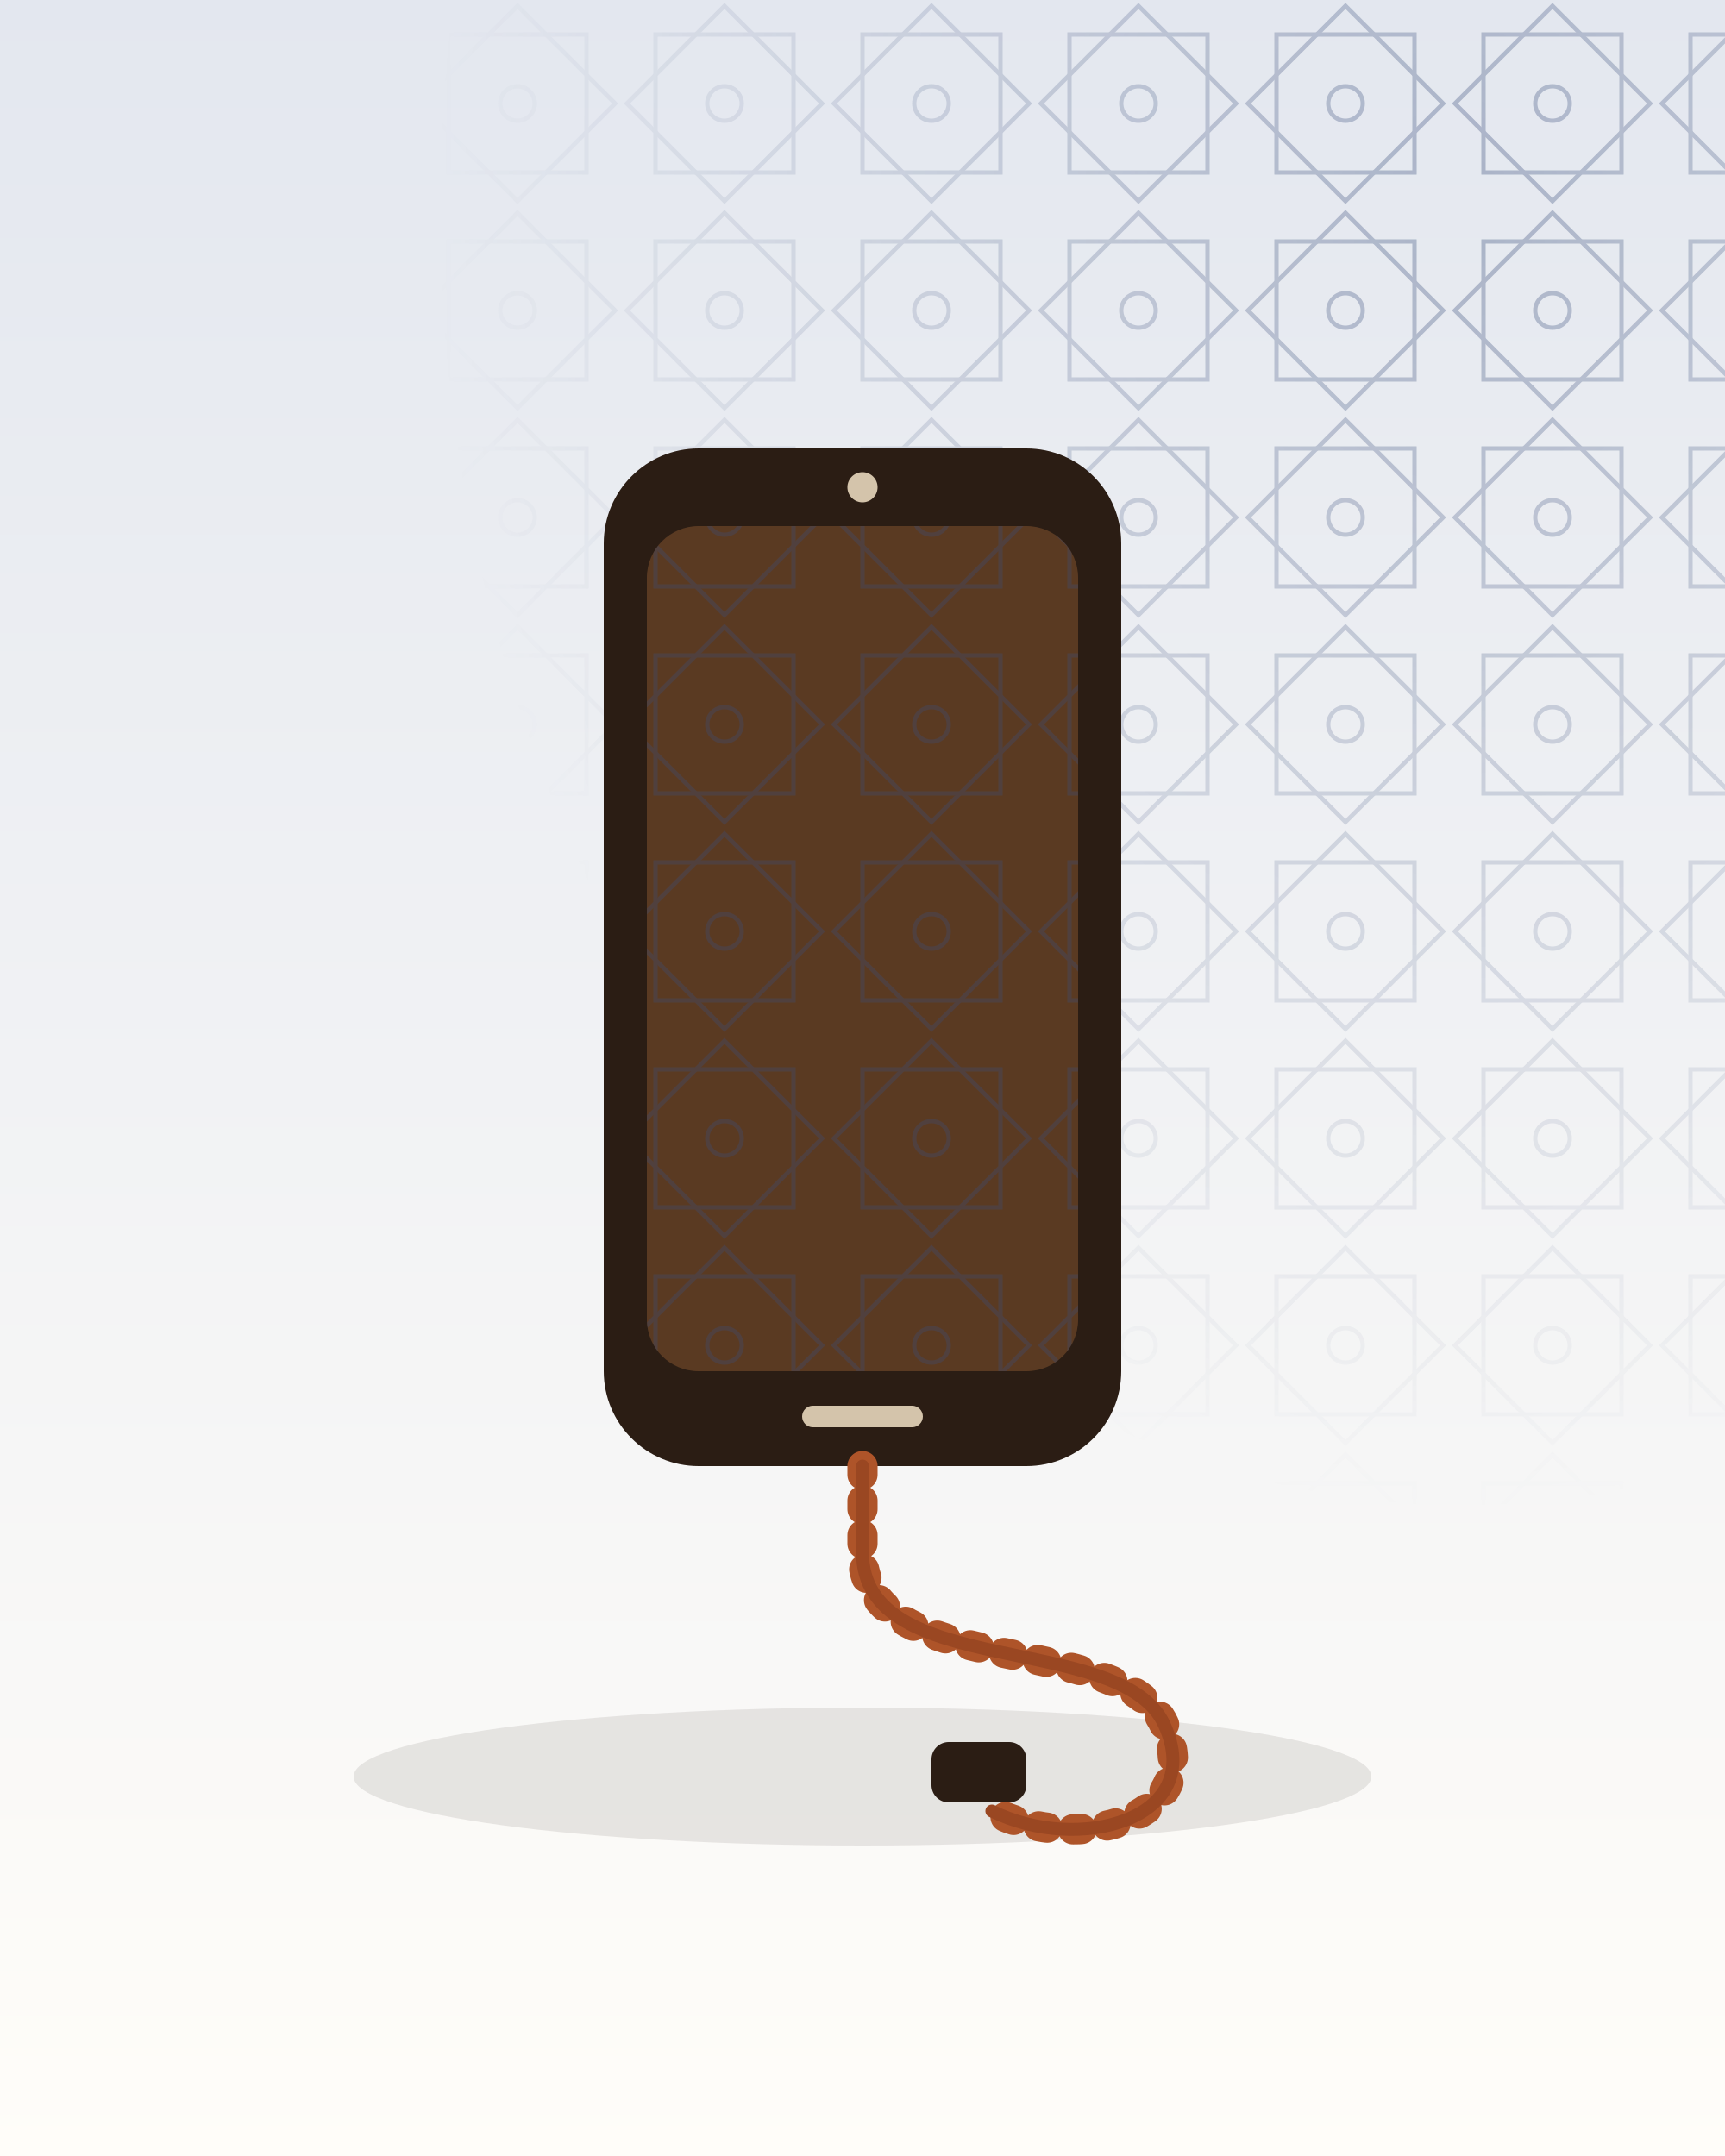
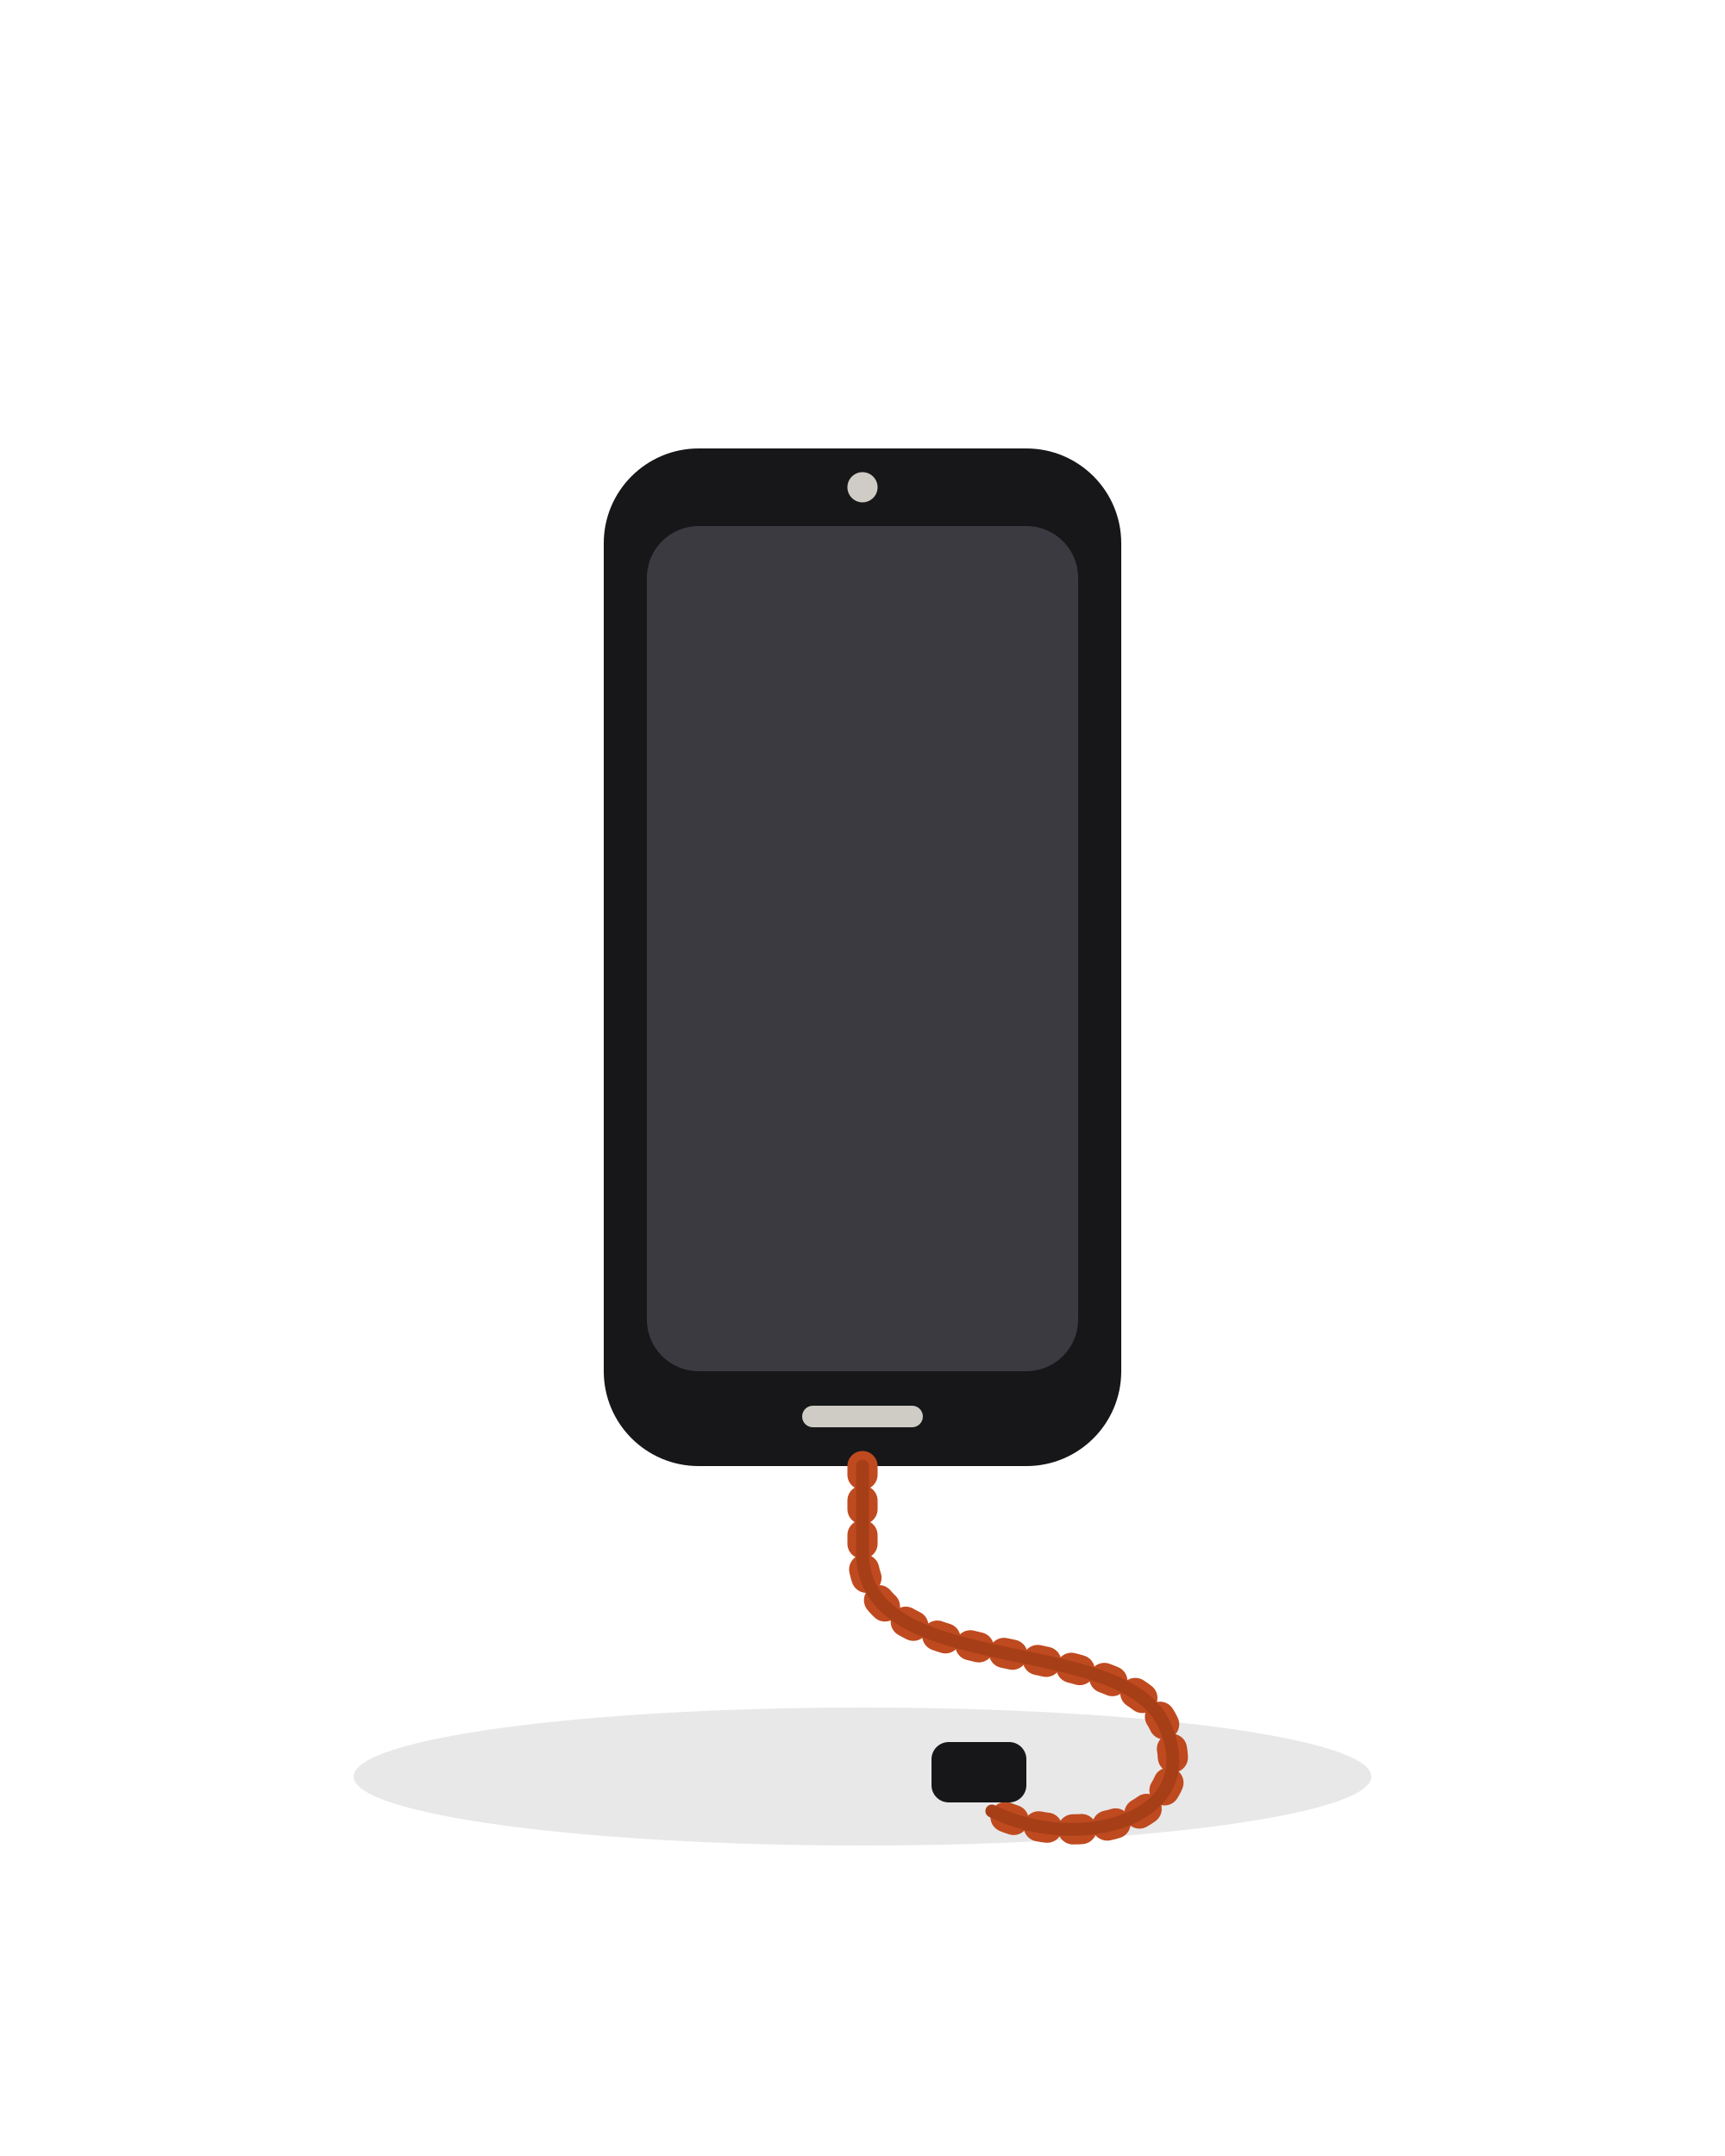
<svg xmlns="http://www.w3.org/2000/svg" viewBox="0 0 400 500" role="img" aria-label="Mobile accessories — placeholder illustration">
-   <defs>
-     <linearGradient id="bg" x1="0" y1="0" x2="0" y2="1">
-       <stop offset="0" stop-color="#E3E7EF" />
-       <stop offset="1" stop-color="#FFFDF9" />
-     </linearGradient>
-     <pattern id="bp" width="48" height="48" patternUnits="userSpaceOnUse">
-       <g fill="none" stroke="#3A4D7A" stroke-width="1" opacity="0.35">
-         <rect x="8" y="8" width="32" height="32" />
-         <rect x="8" y="8" width="32" height="32" transform="rotate(45 24 24)" />
-         <circle cx="24" cy="24" r="4" />
-       </g>
-     </pattern>
-     <radialGradient id="fade" cx="0.85" cy="0.1" r="0.6">
-       <stop offset="0" stop-color="#fff" stop-opacity="1" />
-       <stop offset="1" stop-color="#fff" stop-opacity="0" />
-     </radialGradient>
-     <mask id="m">
-       <rect width="400" height="500" fill="url(#fade)" />
-     </mask>
-   </defs>
-   <rect width="400" height="500" fill="url(#bg)" />
-   <rect width="400" height="500" fill="url(#bp)" mask="url(#m)" />
-   <ellipse cx="200" cy="412" rx="118" ry="16" fill="#2B1D14" opacity="0.10" />
-   <rect x="140" y="104" width="120" height="236" rx="22" fill="#2B1D14" />
-   <rect x="150" y="122" width="100" height="196" rx="12" fill="#5A3A22" />
+   <ellipse cx="200" cy="412" rx="118" ry="16" fill="#17171A" opacity="0.10" />
+   <rect x="140" y="104" width="120" height="236" rx="22" fill="#17171A" />
+   <rect x="150" y="122" width="100" height="196" rx="12" fill="#3A3A40" />
  <rect x="150" y="122" width="100" height="196" rx="12" fill="url(#bp)" opacity="0.9" />
-   <circle cx="200" cy="113" r="3.5" fill="#D4C4AB" />
-   <rect x="186" y="326" width="28" height="5" rx="2.5" fill="#D4C4AB" />
-   <path d="M200 340v20c0 30 60 18 70 40s-20 30-40 20" fill="none" stroke="#AE5429" stroke-width="7" stroke-linecap="round" stroke-dasharray="2 6" />
-   <path d="M200 340v20c0 30 60 18 70 40s-20 30-40 20" fill="none" stroke="#9A4722" stroke-width="3" stroke-linecap="round" />
-   <rect x="216" y="404" width="22" height="14" rx="4" fill="#2B1D14" />
+   <circle cx="200" cy="113" r="3.5" fill="#CFCCC6" />
+   <rect x="186" y="326" width="28" height="5" rx="2.5" fill="#CFCCC6" />
+   <path d="M200 340v20c0 30 60 18 70 40s-20 30-40 20" fill="none" stroke="#BF4A1F" stroke-width="7" stroke-linecap="round" stroke-dasharray="2 6" />
+   <path d="M200 340v20c0 30 60 18 70 40s-20 30-40 20" fill="none" stroke="#A63E17" stroke-width="3" stroke-linecap="round" />
+   <rect x="216" y="404" width="22" height="14" rx="4" fill="#17171A" />
</svg>
